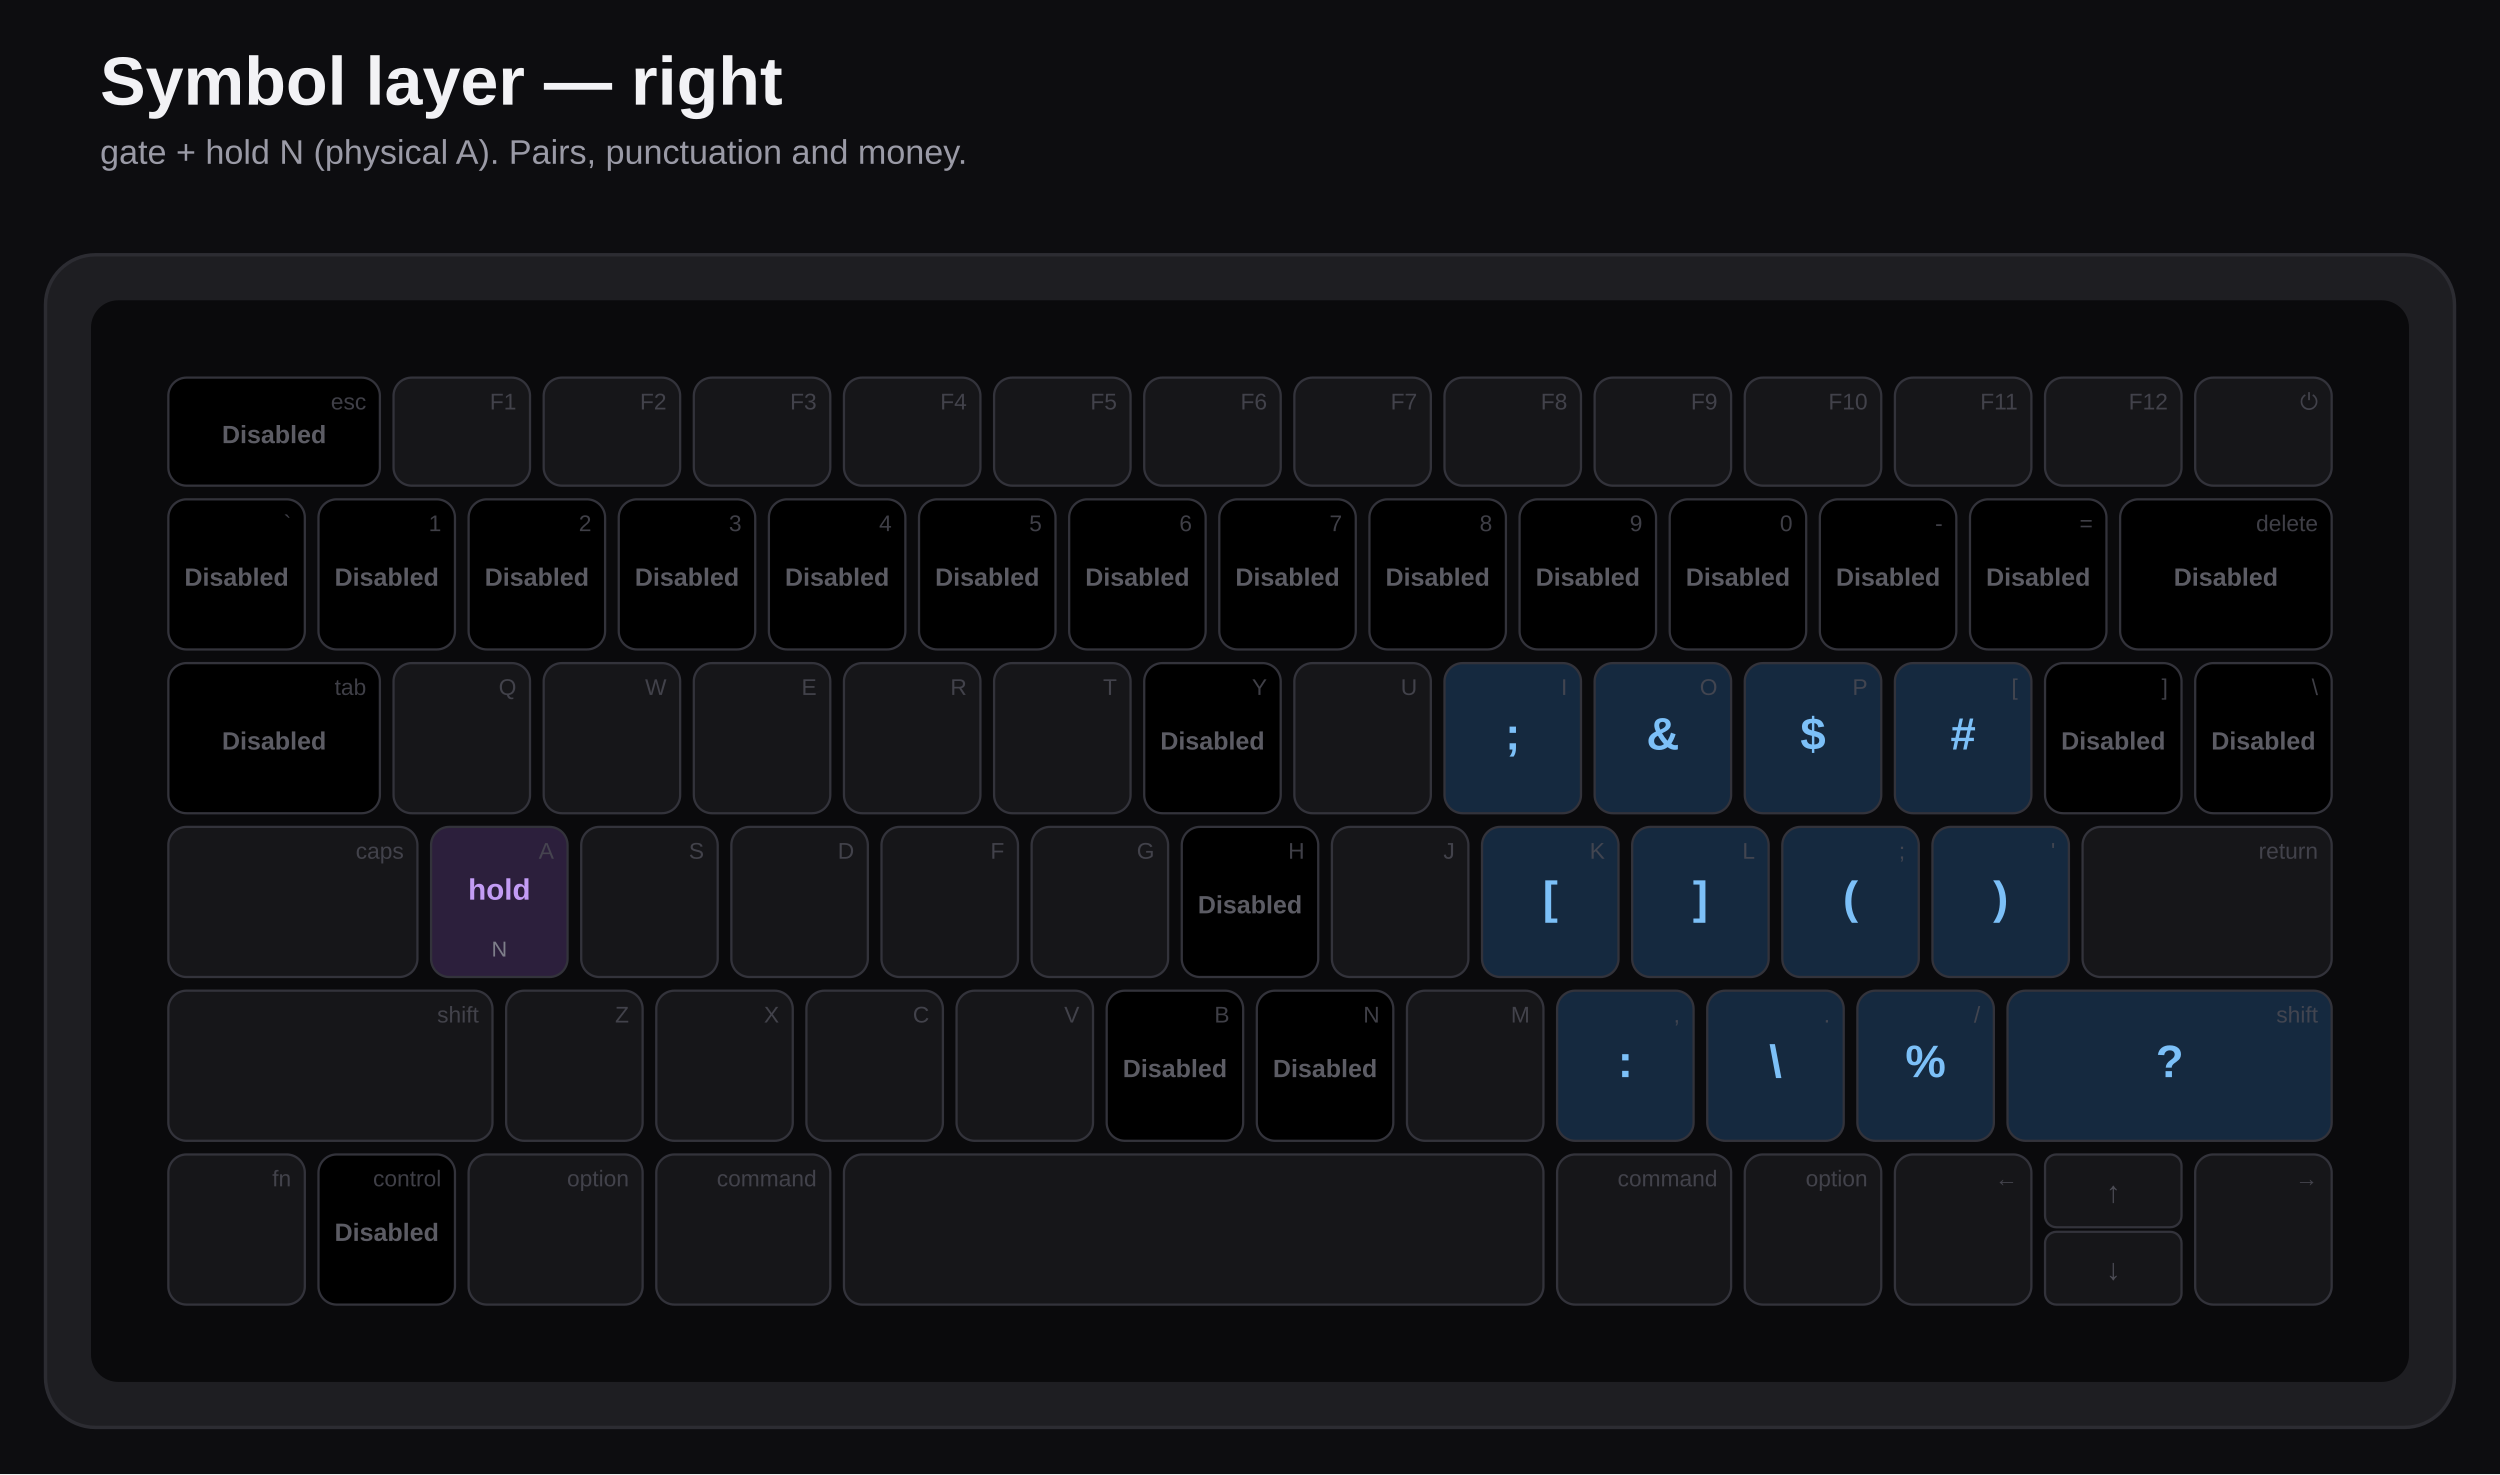
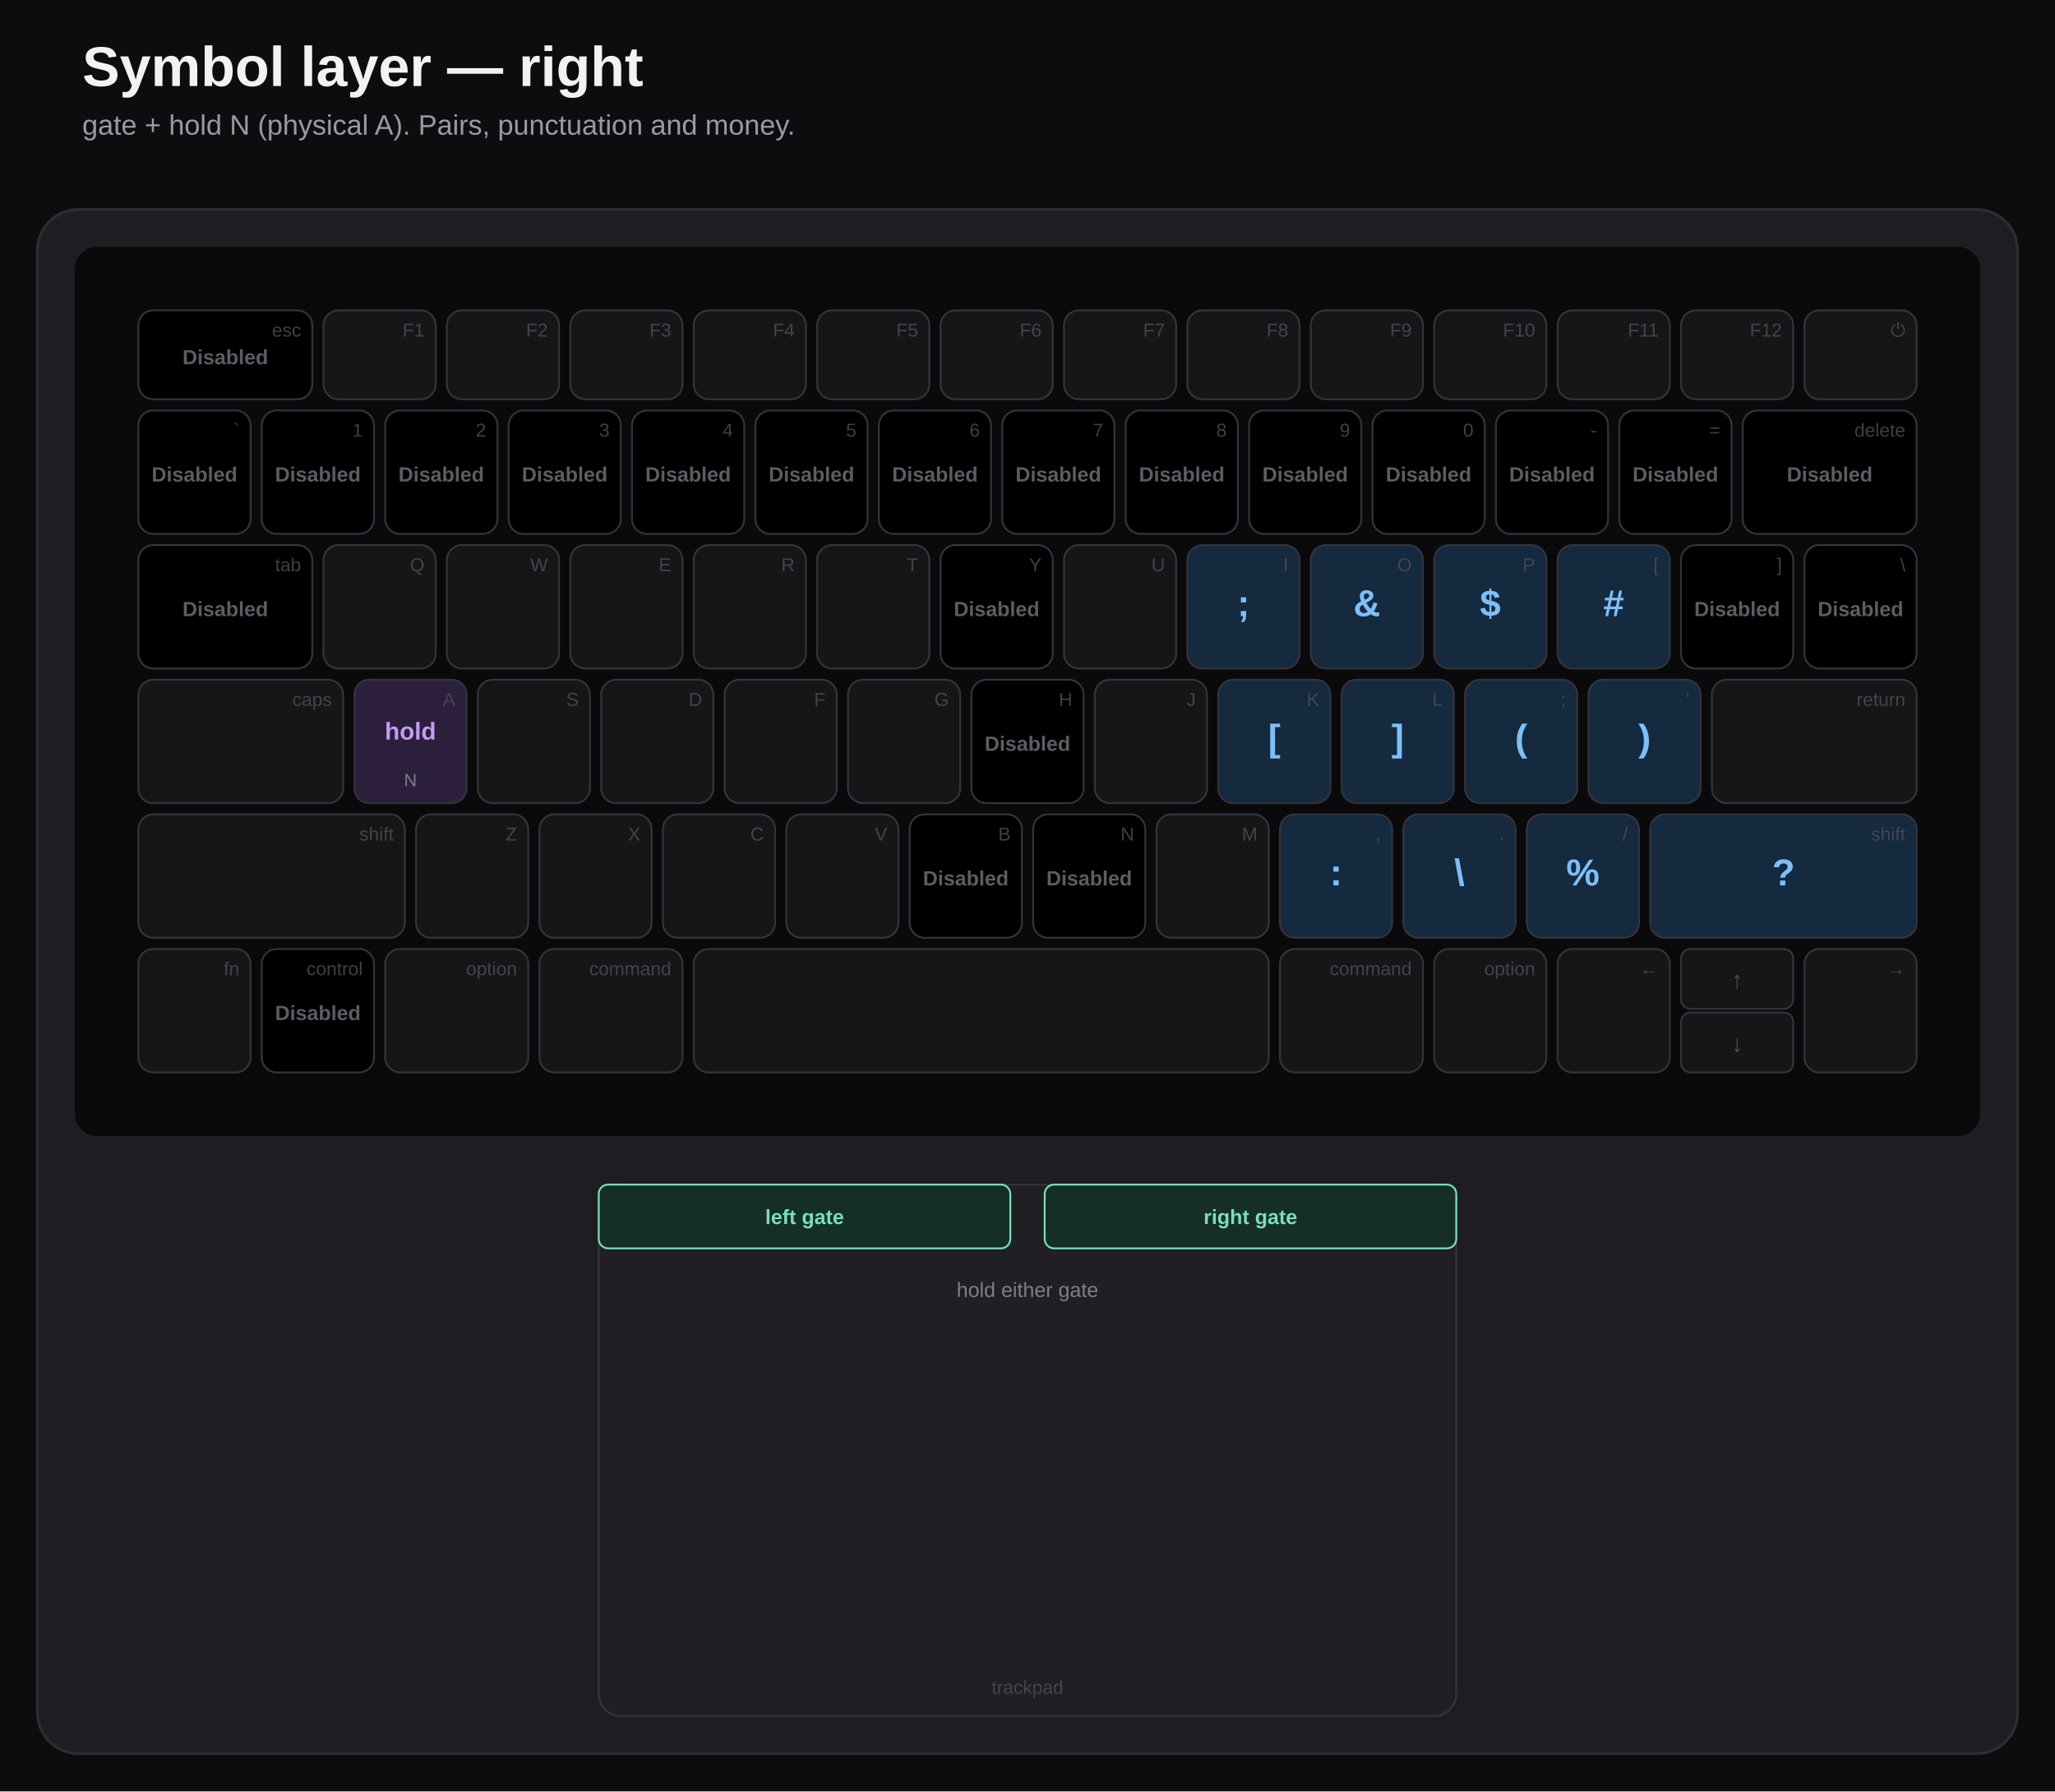
- <svg xmlns="http://www.w3.org/2000/svg" width="1099" height="648" viewBox="0 0 1099 648" role="img" aria-label="Symbol layer — right layer of the splitmac">
-   <rect width="1099" height="648" fill="#0d0d10" />
+ <svg xmlns="http://www.w3.org/2000/svg" width="1099" height="958" viewBox="0 0 1099 958" role="img" aria-label="Symbol layer — right layer of the splitmac">
+   <rect width="1099" height="958" fill="#0d0d10" />
  <text x="44.0" y="46.0" fill="#f2f2f5" font-size="30" font-weight="700" text-anchor="start" opacity="1.0" font-family="-apple-system, BlinkMacSystemFont, 'SF Pro Text', 'Helvetica Neue', Arial, sans-serif">Symbol layer — right</text>
  <text x="44.0" y="72.0" fill="#9a9aa6" font-size="15" font-weight="400" text-anchor="start" opacity="1.0" font-family="-apple-system, BlinkMacSystemFont, 'SF Pro Text', 'Helvetica Neue', Arial, sans-serif">gate + hold N (physical A). Pairs, punctuation and money.</text>
-   <rect x="20.0" y="112.0" width="1059.0" height="515.5" rx="22" fill="#1e1e22" stroke="#2c2c32" stroke-width="1.5" />
+   <rect x="20.0" y="112.0" width="1059.0" height="825.8" rx="22" fill="#1e1e22" stroke="#2c2c32" stroke-width="1.5" />
  <rect x="40.0" y="132.0" width="1019.0" height="475.5" rx="12" fill="#0a0a0c" />
+   <rect x="320.2" y="633.5" width="458.6" height="284.3" rx="12" fill="#1f1f24" stroke="#33333b" stroke-width="1" />
+   <rect x="320.2" y="633.5" width="220.1" height="34.1" rx="5" fill="#152e26" stroke="#79dfbc" stroke-width="1" />
+   <text x="430.3" y="654.6" fill="#79dfbc" font-size="11" font-weight="600" text-anchor="middle" opacity="1.0" font-family="-apple-system, BlinkMacSystemFont, 'SF Pro Text', 'Helvetica Neue', Arial, sans-serif">left gate</text>
+   <rect x="558.7" y="633.5" width="220.1" height="34.1" rx="5" fill="#152e26" stroke="#79dfbc" stroke-width="1" />
+   <text x="668.7" y="654.6" fill="#79dfbc" font-size="11" font-weight="600" text-anchor="middle" opacity="1.0" font-family="-apple-system, BlinkMacSystemFont, 'SF Pro Text', 'Helvetica Neue', Arial, sans-serif">right gate</text>
+   <text x="549.5" y="693.6" fill="#7e7e8a" font-size="11" font-weight="500" text-anchor="middle" opacity="1.0" font-family="-apple-system, BlinkMacSystemFont, 'SF Pro Text', 'Helvetica Neue', Arial, sans-serif">hold either gate</text>
+   <text x="549.5" y="905.8" fill="#4a4a53" font-size="10" font-weight="500" text-anchor="middle" opacity="0.85" font-family="-apple-system, BlinkMacSystemFont, 'SF Pro Text', 'Helvetica Neue', Arial, sans-serif">trackpad</text>
  <rect x="74.0" y="166.0" width="93.0" height="47.5" rx="8" fill="#000000" stroke="#33333b" stroke-width="1" />
  <text x="161.0" y="180.0" fill="#4a4a53" font-size="10" font-weight="500" text-anchor="end" opacity="0.85" font-family="-apple-system, BlinkMacSystemFont, 'SF Pro Text', 'Helvetica Neue', Arial, sans-serif">esc</text>
  <text x="120.5" y="194.8" fill="#5c5c64" font-size="11" font-weight="600" text-anchor="middle" opacity="1.0" font-family="-apple-system, BlinkMacSystemFont, 'SF Pro Text', 'Helvetica Neue', Arial, sans-serif">Disabled</text>
  <rect x="173.0" y="166.0" width="60.0" height="47.5" rx="8" fill="#161619" stroke="#33333b" stroke-width="1" />
  <text x="227.0" y="180.0" fill="#4a4a53" font-size="10" font-weight="500" text-anchor="end" opacity="0.85" font-family="-apple-system, BlinkMacSystemFont, 'SF Pro Text', 'Helvetica Neue', Arial, sans-serif">F1</text>
  <rect x="239.0" y="166.0" width="60.0" height="47.5" rx="8" fill="#161619" stroke="#33333b" stroke-width="1" />
  <text x="293.0" y="180.0" fill="#4a4a53" font-size="10" font-weight="500" text-anchor="end" opacity="0.85" font-family="-apple-system, BlinkMacSystemFont, 'SF Pro Text', 'Helvetica Neue', Arial, sans-serif">F2</text>
  <rect x="305.0" y="166.0" width="60.0" height="47.5" rx="8" fill="#161619" stroke="#33333b" stroke-width="1" />
  <text x="359.0" y="180.0" fill="#4a4a53" font-size="10" font-weight="500" text-anchor="end" opacity="0.85" font-family="-apple-system, BlinkMacSystemFont, 'SF Pro Text', 'Helvetica Neue', Arial, sans-serif">F3</text>
  <rect x="371.0" y="166.0" width="60.0" height="47.5" rx="8" fill="#161619" stroke="#33333b" stroke-width="1" />
  <text x="425.0" y="180.0" fill="#4a4a53" font-size="10" font-weight="500" text-anchor="end" opacity="0.85" font-family="-apple-system, BlinkMacSystemFont, 'SF Pro Text', 'Helvetica Neue', Arial, sans-serif">F4</text>
  <rect x="437.0" y="166.0" width="60.0" height="47.5" rx="8" fill="#161619" stroke="#33333b" stroke-width="1" />
  <text x="491.0" y="180.0" fill="#4a4a53" font-size="10" font-weight="500" text-anchor="end" opacity="0.85" font-family="-apple-system, BlinkMacSystemFont, 'SF Pro Text', 'Helvetica Neue', Arial, sans-serif">F5</text>
  <rect x="503.0" y="166.0" width="60.0" height="47.5" rx="8" fill="#161619" stroke="#33333b" stroke-width="1" />
  <text x="557.0" y="180.0" fill="#4a4a53" font-size="10" font-weight="500" text-anchor="end" opacity="0.85" font-family="-apple-system, BlinkMacSystemFont, 'SF Pro Text', 'Helvetica Neue', Arial, sans-serif">F6</text>
  <rect x="569.0" y="166.0" width="60.0" height="47.5" rx="8" fill="#161619" stroke="#33333b" stroke-width="1" />
  <text x="623.0" y="180.0" fill="#4a4a53" font-size="10" font-weight="500" text-anchor="end" opacity="0.85" font-family="-apple-system, BlinkMacSystemFont, 'SF Pro Text', 'Helvetica Neue', Arial, sans-serif">F7</text>
  <rect x="635.0" y="166.0" width="60.0" height="47.5" rx="8" fill="#161619" stroke="#33333b" stroke-width="1" />
  <text x="689.0" y="180.0" fill="#4a4a53" font-size="10" font-weight="500" text-anchor="end" opacity="0.85" font-family="-apple-system, BlinkMacSystemFont, 'SF Pro Text', 'Helvetica Neue', Arial, sans-serif">F8</text>
  <rect x="701.0" y="166.0" width="60.0" height="47.5" rx="8" fill="#161619" stroke="#33333b" stroke-width="1" />
  <text x="755.0" y="180.0" fill="#4a4a53" font-size="10" font-weight="500" text-anchor="end" opacity="0.85" font-family="-apple-system, BlinkMacSystemFont, 'SF Pro Text', 'Helvetica Neue', Arial, sans-serif">F9</text>
  <rect x="767.0" y="166.0" width="60.0" height="47.5" rx="8" fill="#161619" stroke="#33333b" stroke-width="1" />
  <text x="821.0" y="180.0" fill="#4a4a53" font-size="10" font-weight="500" text-anchor="end" opacity="0.85" font-family="-apple-system, BlinkMacSystemFont, 'SF Pro Text', 'Helvetica Neue', Arial, sans-serif">F10</text>
  <rect x="833.0" y="166.0" width="60.0" height="47.5" rx="8" fill="#161619" stroke="#33333b" stroke-width="1" />
  <text x="887.0" y="180.0" fill="#4a4a53" font-size="10" font-weight="500" text-anchor="end" opacity="0.85" font-family="-apple-system, BlinkMacSystemFont, 'SF Pro Text', 'Helvetica Neue', Arial, sans-serif">F11</text>
  <rect x="899.0" y="166.0" width="60.0" height="47.5" rx="8" fill="#161619" stroke="#33333b" stroke-width="1" />
  <text x="953.0" y="180.0" fill="#4a4a53" font-size="10" font-weight="500" text-anchor="end" opacity="0.85" font-family="-apple-system, BlinkMacSystemFont, 'SF Pro Text', 'Helvetica Neue', Arial, sans-serif">F12</text>
  <rect x="965.0" y="166.0" width="60.0" height="47.5" rx="8" fill="#161619" stroke="#33333b" stroke-width="1" />
  <text x="1019.0" y="180.0" fill="#4a4a53" font-size="10" font-weight="500" text-anchor="end" opacity="0.85" font-family="-apple-system, BlinkMacSystemFont, 'SF Pro Text', 'Helvetica Neue', Arial, sans-serif">⏻</text>
  <rect x="74.0" y="219.5" width="60.0" height="66.0" rx="8" fill="#000000" stroke="#33333b" stroke-width="1" />
  <text x="128.0" y="233.5" fill="#4a4a53" font-size="10" font-weight="500" text-anchor="end" opacity="0.85" font-family="-apple-system, BlinkMacSystemFont, 'SF Pro Text', 'Helvetica Neue', Arial, sans-serif">`</text>
  <text x="104.0" y="257.5" fill="#5c5c64" font-size="11" font-weight="600" text-anchor="middle" opacity="1.0" font-family="-apple-system, BlinkMacSystemFont, 'SF Pro Text', 'Helvetica Neue', Arial, sans-serif">Disabled</text>
  <rect x="140.0" y="219.5" width="60.0" height="66.0" rx="8" fill="#000000" stroke="#33333b" stroke-width="1" />
  <text x="194.0" y="233.5" fill="#4a4a53" font-size="10" font-weight="500" text-anchor="end" opacity="0.85" font-family="-apple-system, BlinkMacSystemFont, 'SF Pro Text', 'Helvetica Neue', Arial, sans-serif">1</text>
  <text x="170.0" y="257.5" fill="#5c5c64" font-size="11" font-weight="600" text-anchor="middle" opacity="1.0" font-family="-apple-system, BlinkMacSystemFont, 'SF Pro Text', 'Helvetica Neue', Arial, sans-serif">Disabled</text>
  <rect x="206.0" y="219.5" width="60.0" height="66.0" rx="8" fill="#000000" stroke="#33333b" stroke-width="1" />
  <text x="260.0" y="233.5" fill="#4a4a53" font-size="10" font-weight="500" text-anchor="end" opacity="0.85" font-family="-apple-system, BlinkMacSystemFont, 'SF Pro Text', 'Helvetica Neue', Arial, sans-serif">2</text>
  <text x="236.0" y="257.5" fill="#5c5c64" font-size="11" font-weight="600" text-anchor="middle" opacity="1.0" font-family="-apple-system, BlinkMacSystemFont, 'SF Pro Text', 'Helvetica Neue', Arial, sans-serif">Disabled</text>
  <rect x="272.0" y="219.5" width="60.0" height="66.0" rx="8" fill="#000000" stroke="#33333b" stroke-width="1" />
  <text x="326.0" y="233.5" fill="#4a4a53" font-size="10" font-weight="500" text-anchor="end" opacity="0.85" font-family="-apple-system, BlinkMacSystemFont, 'SF Pro Text', 'Helvetica Neue', Arial, sans-serif">3</text>
  <text x="302.0" y="257.5" fill="#5c5c64" font-size="11" font-weight="600" text-anchor="middle" opacity="1.0" font-family="-apple-system, BlinkMacSystemFont, 'SF Pro Text', 'Helvetica Neue', Arial, sans-serif">Disabled</text>
  <rect x="338.0" y="219.5" width="60.0" height="66.0" rx="8" fill="#000000" stroke="#33333b" stroke-width="1" />
  <text x="392.0" y="233.5" fill="#4a4a53" font-size="10" font-weight="500" text-anchor="end" opacity="0.85" font-family="-apple-system, BlinkMacSystemFont, 'SF Pro Text', 'Helvetica Neue', Arial, sans-serif">4</text>
  <text x="368.0" y="257.5" fill="#5c5c64" font-size="11" font-weight="600" text-anchor="middle" opacity="1.0" font-family="-apple-system, BlinkMacSystemFont, 'SF Pro Text', 'Helvetica Neue', Arial, sans-serif">Disabled</text>
  <rect x="404.0" y="219.5" width="60.0" height="66.0" rx="8" fill="#000000" stroke="#33333b" stroke-width="1" />
  <text x="458.0" y="233.5" fill="#4a4a53" font-size="10" font-weight="500" text-anchor="end" opacity="0.85" font-family="-apple-system, BlinkMacSystemFont, 'SF Pro Text', 'Helvetica Neue', Arial, sans-serif">5</text>
  <text x="434.0" y="257.5" fill="#5c5c64" font-size="11" font-weight="600" text-anchor="middle" opacity="1.0" font-family="-apple-system, BlinkMacSystemFont, 'SF Pro Text', 'Helvetica Neue', Arial, sans-serif">Disabled</text>
  <rect x="470.0" y="219.5" width="60.0" height="66.0" rx="8" fill="#000000" stroke="#33333b" stroke-width="1" />
  <text x="524.0" y="233.5" fill="#4a4a53" font-size="10" font-weight="500" text-anchor="end" opacity="0.85" font-family="-apple-system, BlinkMacSystemFont, 'SF Pro Text', 'Helvetica Neue', Arial, sans-serif">6</text>
  <text x="500.0" y="257.5" fill="#5c5c64" font-size="11" font-weight="600" text-anchor="middle" opacity="1.0" font-family="-apple-system, BlinkMacSystemFont, 'SF Pro Text', 'Helvetica Neue', Arial, sans-serif">Disabled</text>
  <rect x="536.0" y="219.5" width="60.0" height="66.0" rx="8" fill="#000000" stroke="#33333b" stroke-width="1" />
  <text x="590.0" y="233.5" fill="#4a4a53" font-size="10" font-weight="500" text-anchor="end" opacity="0.85" font-family="-apple-system, BlinkMacSystemFont, 'SF Pro Text', 'Helvetica Neue', Arial, sans-serif">7</text>
  <text x="566.0" y="257.5" fill="#5c5c64" font-size="11" font-weight="600" text-anchor="middle" opacity="1.0" font-family="-apple-system, BlinkMacSystemFont, 'SF Pro Text', 'Helvetica Neue', Arial, sans-serif">Disabled</text>
  <rect x="602.0" y="219.5" width="60.0" height="66.0" rx="8" fill="#000000" stroke="#33333b" stroke-width="1" />
  <text x="656.0" y="233.5" fill="#4a4a53" font-size="10" font-weight="500" text-anchor="end" opacity="0.85" font-family="-apple-system, BlinkMacSystemFont, 'SF Pro Text', 'Helvetica Neue', Arial, sans-serif">8</text>
  <text x="632.0" y="257.5" fill="#5c5c64" font-size="11" font-weight="600" text-anchor="middle" opacity="1.0" font-family="-apple-system, BlinkMacSystemFont, 'SF Pro Text', 'Helvetica Neue', Arial, sans-serif">Disabled</text>
  <rect x="668.0" y="219.5" width="60.0" height="66.0" rx="8" fill="#000000" stroke="#33333b" stroke-width="1" />
  <text x="722.0" y="233.5" fill="#4a4a53" font-size="10" font-weight="500" text-anchor="end" opacity="0.85" font-family="-apple-system, BlinkMacSystemFont, 'SF Pro Text', 'Helvetica Neue', Arial, sans-serif">9</text>
  <text x="698.0" y="257.5" fill="#5c5c64" font-size="11" font-weight="600" text-anchor="middle" opacity="1.0" font-family="-apple-system, BlinkMacSystemFont, 'SF Pro Text', 'Helvetica Neue', Arial, sans-serif">Disabled</text>
  <rect x="734.0" y="219.5" width="60.0" height="66.0" rx="8" fill="#000000" stroke="#33333b" stroke-width="1" />
  <text x="788.0" y="233.5" fill="#4a4a53" font-size="10" font-weight="500" text-anchor="end" opacity="0.85" font-family="-apple-system, BlinkMacSystemFont, 'SF Pro Text', 'Helvetica Neue', Arial, sans-serif">0</text>
  <text x="764.0" y="257.5" fill="#5c5c64" font-size="11" font-weight="600" text-anchor="middle" opacity="1.0" font-family="-apple-system, BlinkMacSystemFont, 'SF Pro Text', 'Helvetica Neue', Arial, sans-serif">Disabled</text>
  <rect x="800.0" y="219.5" width="60.0" height="66.0" rx="8" fill="#000000" stroke="#33333b" stroke-width="1" />
  <text x="854.0" y="233.5" fill="#4a4a53" font-size="10" font-weight="500" text-anchor="end" opacity="0.85" font-family="-apple-system, BlinkMacSystemFont, 'SF Pro Text', 'Helvetica Neue', Arial, sans-serif">-</text>
  <text x="830.0" y="257.5" fill="#5c5c64" font-size="11" font-weight="600" text-anchor="middle" opacity="1.0" font-family="-apple-system, BlinkMacSystemFont, 'SF Pro Text', 'Helvetica Neue', Arial, sans-serif">Disabled</text>
  <rect x="866.0" y="219.5" width="60.0" height="66.0" rx="8" fill="#000000" stroke="#33333b" stroke-width="1" />
  <text x="920.0" y="233.5" fill="#4a4a53" font-size="10" font-weight="500" text-anchor="end" opacity="0.85" font-family="-apple-system, BlinkMacSystemFont, 'SF Pro Text', 'Helvetica Neue', Arial, sans-serif">=</text>
  <text x="896.0" y="257.5" fill="#5c5c64" font-size="11" font-weight="600" text-anchor="middle" opacity="1.0" font-family="-apple-system, BlinkMacSystemFont, 'SF Pro Text', 'Helvetica Neue', Arial, sans-serif">Disabled</text>
  <rect x="932.0" y="219.5" width="93.0" height="66.0" rx="8" fill="#000000" stroke="#33333b" stroke-width="1" />
  <text x="1019.0" y="233.5" fill="#4a4a53" font-size="10" font-weight="500" text-anchor="end" opacity="0.85" font-family="-apple-system, BlinkMacSystemFont, 'SF Pro Text', 'Helvetica Neue', Arial, sans-serif">delete</text>
  <text x="978.5" y="257.5" fill="#5c5c64" font-size="11" font-weight="600" text-anchor="middle" opacity="1.0" font-family="-apple-system, BlinkMacSystemFont, 'SF Pro Text', 'Helvetica Neue', Arial, sans-serif">Disabled</text>
  <rect x="74.0" y="291.5" width="93.0" height="66.0" rx="8" fill="#000000" stroke="#33333b" stroke-width="1" />
  <text x="161.0" y="305.5" fill="#4a4a53" font-size="10" font-weight="500" text-anchor="end" opacity="0.85" font-family="-apple-system, BlinkMacSystemFont, 'SF Pro Text', 'Helvetica Neue', Arial, sans-serif">tab</text>
  <text x="120.5" y="329.5" fill="#5c5c64" font-size="11" font-weight="600" text-anchor="middle" opacity="1.0" font-family="-apple-system, BlinkMacSystemFont, 'SF Pro Text', 'Helvetica Neue', Arial, sans-serif">Disabled</text>
  <rect x="173.0" y="291.5" width="60.0" height="66.0" rx="8" fill="#161619" stroke="#33333b" stroke-width="1" />
  <text x="227.0" y="305.5" fill="#4a4a53" font-size="10" font-weight="500" text-anchor="end" opacity="0.85" font-family="-apple-system, BlinkMacSystemFont, 'SF Pro Text', 'Helvetica Neue', Arial, sans-serif">Q</text>
  <rect x="239.0" y="291.5" width="60.0" height="66.0" rx="8" fill="#161619" stroke="#33333b" stroke-width="1" />
  <text x="293.0" y="305.5" fill="#4a4a53" font-size="10" font-weight="500" text-anchor="end" opacity="0.85" font-family="-apple-system, BlinkMacSystemFont, 'SF Pro Text', 'Helvetica Neue', Arial, sans-serif">W</text>
  <rect x="305.0" y="291.5" width="60.0" height="66.0" rx="8" fill="#161619" stroke="#33333b" stroke-width="1" />
  <text x="359.0" y="305.5" fill="#4a4a53" font-size="10" font-weight="500" text-anchor="end" opacity="0.85" font-family="-apple-system, BlinkMacSystemFont, 'SF Pro Text', 'Helvetica Neue', Arial, sans-serif">E</text>
  <rect x="371.0" y="291.5" width="60.0" height="66.0" rx="8" fill="#161619" stroke="#33333b" stroke-width="1" />
  <text x="425.0" y="305.5" fill="#4a4a53" font-size="10" font-weight="500" text-anchor="end" opacity="0.85" font-family="-apple-system, BlinkMacSystemFont, 'SF Pro Text', 'Helvetica Neue', Arial, sans-serif">R</text>
  <rect x="437.0" y="291.5" width="60.0" height="66.0" rx="8" fill="#161619" stroke="#33333b" stroke-width="1" />
  <text x="491.0" y="305.5" fill="#4a4a53" font-size="10" font-weight="500" text-anchor="end" opacity="0.85" font-family="-apple-system, BlinkMacSystemFont, 'SF Pro Text', 'Helvetica Neue', Arial, sans-serif">T</text>
  <rect x="503.0" y="291.5" width="60.0" height="66.0" rx="8" fill="#000000" stroke="#33333b" stroke-width="1" />
  <text x="557.0" y="305.5" fill="#4a4a53" font-size="10" font-weight="500" text-anchor="end" opacity="0.85" font-family="-apple-system, BlinkMacSystemFont, 'SF Pro Text', 'Helvetica Neue', Arial, sans-serif">Y</text>
  <text x="533.0" y="329.5" fill="#5c5c64" font-size="11" font-weight="600" text-anchor="middle" opacity="1.0" font-family="-apple-system, BlinkMacSystemFont, 'SF Pro Text', 'Helvetica Neue', Arial, sans-serif">Disabled</text>
  <rect x="569.0" y="291.5" width="60.0" height="66.0" rx="8" fill="#161619" stroke="#33333b" stroke-width="1" />
  <text x="623.0" y="305.5" fill="#4a4a53" font-size="10" font-weight="500" text-anchor="end" opacity="0.85" font-family="-apple-system, BlinkMacSystemFont, 'SF Pro Text', 'Helvetica Neue', Arial, sans-serif">U</text>
  <rect x="635.0" y="291.5" width="60.0" height="66.0" rx="8" fill="#15293f" stroke="#33333b" stroke-width="1" />
  <text x="689.0" y="305.5" fill="#4a4a53" font-size="10" font-weight="500" text-anchor="end" opacity="0.85" font-family="-apple-system, BlinkMacSystemFont, 'SF Pro Text', 'Helvetica Neue', Arial, sans-serif">I</text>
  <text x="665.0" y="329.5" fill="#7cc0f8" font-size="20" font-weight="700" text-anchor="middle" opacity="1.0" font-family="-apple-system, BlinkMacSystemFont, 'SF Pro Text', 'Helvetica Neue', Arial, sans-serif">;</text>
  <rect x="701.0" y="291.5" width="60.0" height="66.0" rx="8" fill="#15293f" stroke="#33333b" stroke-width="1" />
  <text x="755.0" y="305.5" fill="#4a4a53" font-size="10" font-weight="500" text-anchor="end" opacity="0.85" font-family="-apple-system, BlinkMacSystemFont, 'SF Pro Text', 'Helvetica Neue', Arial, sans-serif">O</text>
  <text x="731.0" y="329.5" fill="#7cc0f8" font-size="20" font-weight="700" text-anchor="middle" opacity="1.0" font-family="-apple-system, BlinkMacSystemFont, 'SF Pro Text', 'Helvetica Neue', Arial, sans-serif">&amp;</text>
  <rect x="767.0" y="291.5" width="60.0" height="66.0" rx="8" fill="#15293f" stroke="#33333b" stroke-width="1" />
  <text x="821.0" y="305.5" fill="#4a4a53" font-size="10" font-weight="500" text-anchor="end" opacity="0.85" font-family="-apple-system, BlinkMacSystemFont, 'SF Pro Text', 'Helvetica Neue', Arial, sans-serif">P</text>
  <text x="797.0" y="329.5" fill="#7cc0f8" font-size="20" font-weight="700" text-anchor="middle" opacity="1.0" font-family="-apple-system, BlinkMacSystemFont, 'SF Pro Text', 'Helvetica Neue', Arial, sans-serif">$</text>
  <rect x="833.0" y="291.5" width="60.0" height="66.0" rx="8" fill="#15293f" stroke="#33333b" stroke-width="1" />
  <text x="887.0" y="305.5" fill="#4a4a53" font-size="10" font-weight="500" text-anchor="end" opacity="0.85" font-family="-apple-system, BlinkMacSystemFont, 'SF Pro Text', 'Helvetica Neue', Arial, sans-serif">[</text>
  <text x="863.0" y="329.5" fill="#7cc0f8" font-size="20" font-weight="700" text-anchor="middle" opacity="1.0" font-family="-apple-system, BlinkMacSystemFont, 'SF Pro Text', 'Helvetica Neue', Arial, sans-serif">#</text>
  <rect x="899.0" y="291.5" width="60.0" height="66.0" rx="8" fill="#000000" stroke="#33333b" stroke-width="1" />
  <text x="953.0" y="305.5" fill="#4a4a53" font-size="10" font-weight="500" text-anchor="end" opacity="0.85" font-family="-apple-system, BlinkMacSystemFont, 'SF Pro Text', 'Helvetica Neue', Arial, sans-serif">]</text>
  <text x="929.0" y="329.5" fill="#5c5c64" font-size="11" font-weight="600" text-anchor="middle" opacity="1.0" font-family="-apple-system, BlinkMacSystemFont, 'SF Pro Text', 'Helvetica Neue', Arial, sans-serif">Disabled</text>
  <rect x="965.0" y="291.5" width="60.0" height="66.0" rx="8" fill="#000000" stroke="#33333b" stroke-width="1" />
  <text x="1019.0" y="305.5" fill="#4a4a53" font-size="10" font-weight="500" text-anchor="end" opacity="0.85" font-family="-apple-system, BlinkMacSystemFont, 'SF Pro Text', 'Helvetica Neue', Arial, sans-serif">\</text>
  <text x="995.0" y="329.5" fill="#5c5c64" font-size="11" font-weight="600" text-anchor="middle" opacity="1.0" font-family="-apple-system, BlinkMacSystemFont, 'SF Pro Text', 'Helvetica Neue', Arial, sans-serif">Disabled</text>
  <rect x="74.0" y="363.5" width="109.5" height="66.0" rx="8" fill="#161619" stroke="#33333b" stroke-width="1" />
  <text x="177.5" y="377.5" fill="#4a4a53" font-size="10" font-weight="500" text-anchor="end" opacity="0.85" font-family="-apple-system, BlinkMacSystemFont, 'SF Pro Text', 'Helvetica Neue', Arial, sans-serif">caps</text>
  <rect x="189.5" y="363.5" width="60.0" height="66.0" rx="8" fill="#2c1f3c" stroke="#33333b" stroke-width="1" />
  <text x="243.5" y="377.5" fill="#4a4a53" font-size="10" font-weight="500" text-anchor="end" opacity="0.85" font-family="-apple-system, BlinkMacSystemFont, 'SF Pro Text', 'Helvetica Neue', Arial, sans-serif">A</text>
  <text x="219.5" y="395.5" fill="#c39cf5" font-size="13" font-weight="600" text-anchor="middle" opacity="1.0" font-family="-apple-system, BlinkMacSystemFont, 'SF Pro Text', 'Helvetica Neue', Arial, sans-serif">hold</text>
  <text x="219.5" y="420.5" fill="#7e7e8a" font-size="9.5" font-weight="500" text-anchor="middle" opacity="1.0" font-family="-apple-system, BlinkMacSystemFont, 'SF Pro Text', 'Helvetica Neue', Arial, sans-serif">N</text>
  <rect x="255.5" y="363.5" width="60.0" height="66.0" rx="8" fill="#161619" stroke="#33333b" stroke-width="1" />
  <text x="309.5" y="377.5" fill="#4a4a53" font-size="10" font-weight="500" text-anchor="end" opacity="0.85" font-family="-apple-system, BlinkMacSystemFont, 'SF Pro Text', 'Helvetica Neue', Arial, sans-serif">S</text>
  <rect x="321.5" y="363.5" width="60.0" height="66.0" rx="8" fill="#161619" stroke="#33333b" stroke-width="1" />
  <text x="375.5" y="377.5" fill="#4a4a53" font-size="10" font-weight="500" text-anchor="end" opacity="0.85" font-family="-apple-system, BlinkMacSystemFont, 'SF Pro Text', 'Helvetica Neue', Arial, sans-serif">D</text>
  <rect x="387.5" y="363.5" width="60.0" height="66.0" rx="8" fill="#161619" stroke="#33333b" stroke-width="1" />
  <text x="441.5" y="377.5" fill="#4a4a53" font-size="10" font-weight="500" text-anchor="end" opacity="0.85" font-family="-apple-system, BlinkMacSystemFont, 'SF Pro Text', 'Helvetica Neue', Arial, sans-serif">F</text>
  <rect x="453.5" y="363.5" width="60.0" height="66.0" rx="8" fill="#161619" stroke="#33333b" stroke-width="1" />
  <text x="507.5" y="377.5" fill="#4a4a53" font-size="10" font-weight="500" text-anchor="end" opacity="0.85" font-family="-apple-system, BlinkMacSystemFont, 'SF Pro Text', 'Helvetica Neue', Arial, sans-serif">G</text>
  <rect x="519.5" y="363.5" width="60.0" height="66.0" rx="8" fill="#000000" stroke="#33333b" stroke-width="1" />
  <text x="573.5" y="377.5" fill="#4a4a53" font-size="10" font-weight="500" text-anchor="end" opacity="0.85" font-family="-apple-system, BlinkMacSystemFont, 'SF Pro Text', 'Helvetica Neue', Arial, sans-serif">H</text>
  <text x="549.5" y="401.5" fill="#5c5c64" font-size="11" font-weight="600" text-anchor="middle" opacity="1.0" font-family="-apple-system, BlinkMacSystemFont, 'SF Pro Text', 'Helvetica Neue', Arial, sans-serif">Disabled</text>
  <rect x="585.5" y="363.5" width="60.0" height="66.0" rx="8" fill="#161619" stroke="#33333b" stroke-width="1" />
  <text x="639.5" y="377.5" fill="#4a4a53" font-size="10" font-weight="500" text-anchor="end" opacity="0.85" font-family="-apple-system, BlinkMacSystemFont, 'SF Pro Text', 'Helvetica Neue', Arial, sans-serif">J</text>
  <rect x="651.5" y="363.5" width="60.0" height="66.0" rx="8" fill="#15293f" stroke="#33333b" stroke-width="1" />
  <text x="705.5" y="377.5" fill="#4a4a53" font-size="10" font-weight="500" text-anchor="end" opacity="0.85" font-family="-apple-system, BlinkMacSystemFont, 'SF Pro Text', 'Helvetica Neue', Arial, sans-serif">K</text>
  <text x="681.5" y="401.5" fill="#7cc0f8" font-size="20" font-weight="700" text-anchor="middle" opacity="1.0" font-family="-apple-system, BlinkMacSystemFont, 'SF Pro Text', 'Helvetica Neue', Arial, sans-serif">[</text>
  <rect x="717.5" y="363.5" width="60.0" height="66.0" rx="8" fill="#15293f" stroke="#33333b" stroke-width="1" />
  <text x="771.5" y="377.5" fill="#4a4a53" font-size="10" font-weight="500" text-anchor="end" opacity="0.85" font-family="-apple-system, BlinkMacSystemFont, 'SF Pro Text', 'Helvetica Neue', Arial, sans-serif">L</text>
  <text x="747.5" y="401.5" fill="#7cc0f8" font-size="20" font-weight="700" text-anchor="middle" opacity="1.0" font-family="-apple-system, BlinkMacSystemFont, 'SF Pro Text', 'Helvetica Neue', Arial, sans-serif">]</text>
  <rect x="783.5" y="363.5" width="60.0" height="66.0" rx="8" fill="#15293f" stroke="#33333b" stroke-width="1" />
  <text x="837.5" y="377.5" fill="#4a4a53" font-size="10" font-weight="500" text-anchor="end" opacity="0.85" font-family="-apple-system, BlinkMacSystemFont, 'SF Pro Text', 'Helvetica Neue', Arial, sans-serif">;</text>
  <text x="813.5" y="401.5" fill="#7cc0f8" font-size="20" font-weight="700" text-anchor="middle" opacity="1.0" font-family="-apple-system, BlinkMacSystemFont, 'SF Pro Text', 'Helvetica Neue', Arial, sans-serif">(</text>
  <rect x="849.5" y="363.5" width="60.0" height="66.0" rx="8" fill="#15293f" stroke="#33333b" stroke-width="1" />
  <text x="903.5" y="377.5" fill="#4a4a53" font-size="10" font-weight="500" text-anchor="end" opacity="0.85" font-family="-apple-system, BlinkMacSystemFont, 'SF Pro Text', 'Helvetica Neue', Arial, sans-serif">'</text>
  <text x="879.5" y="401.5" fill="#7cc0f8" font-size="20" font-weight="700" text-anchor="middle" opacity="1.0" font-family="-apple-system, BlinkMacSystemFont, 'SF Pro Text', 'Helvetica Neue', Arial, sans-serif">)</text>
  <rect x="915.5" y="363.5" width="109.5" height="66.0" rx="8" fill="#161619" stroke="#33333b" stroke-width="1" />
  <text x="1019.0" y="377.5" fill="#4a4a53" font-size="10" font-weight="500" text-anchor="end" opacity="0.85" font-family="-apple-system, BlinkMacSystemFont, 'SF Pro Text', 'Helvetica Neue', Arial, sans-serif">return</text>
  <rect x="74.0" y="435.5" width="142.5" height="66.0" rx="8" fill="#161619" stroke="#33333b" stroke-width="1" />
  <text x="210.5" y="449.5" fill="#4a4a53" font-size="10" font-weight="500" text-anchor="end" opacity="0.85" font-family="-apple-system, BlinkMacSystemFont, 'SF Pro Text', 'Helvetica Neue', Arial, sans-serif">shift</text>
  <rect x="222.5" y="435.5" width="60.0" height="66.0" rx="8" fill="#161619" stroke="#33333b" stroke-width="1" />
  <text x="276.5" y="449.5" fill="#4a4a53" font-size="10" font-weight="500" text-anchor="end" opacity="0.85" font-family="-apple-system, BlinkMacSystemFont, 'SF Pro Text', 'Helvetica Neue', Arial, sans-serif">Z</text>
  <rect x="288.5" y="435.5" width="60.0" height="66.0" rx="8" fill="#161619" stroke="#33333b" stroke-width="1" />
  <text x="342.5" y="449.5" fill="#4a4a53" font-size="10" font-weight="500" text-anchor="end" opacity="0.85" font-family="-apple-system, BlinkMacSystemFont, 'SF Pro Text', 'Helvetica Neue', Arial, sans-serif">X</text>
  <rect x="354.5" y="435.5" width="60.0" height="66.0" rx="8" fill="#161619" stroke="#33333b" stroke-width="1" />
  <text x="408.5" y="449.5" fill="#4a4a53" font-size="10" font-weight="500" text-anchor="end" opacity="0.85" font-family="-apple-system, BlinkMacSystemFont, 'SF Pro Text', 'Helvetica Neue', Arial, sans-serif">C</text>
  <rect x="420.5" y="435.5" width="60.0" height="66.0" rx="8" fill="#161619" stroke="#33333b" stroke-width="1" />
  <text x="474.5" y="449.5" fill="#4a4a53" font-size="10" font-weight="500" text-anchor="end" opacity="0.85" font-family="-apple-system, BlinkMacSystemFont, 'SF Pro Text', 'Helvetica Neue', Arial, sans-serif">V</text>
  <rect x="486.5" y="435.5" width="60.0" height="66.0" rx="8" fill="#000000" stroke="#33333b" stroke-width="1" />
  <text x="540.5" y="449.5" fill="#4a4a53" font-size="10" font-weight="500" text-anchor="end" opacity="0.85" font-family="-apple-system, BlinkMacSystemFont, 'SF Pro Text', 'Helvetica Neue', Arial, sans-serif">B</text>
  <text x="516.5" y="473.5" fill="#5c5c64" font-size="11" font-weight="600" text-anchor="middle" opacity="1.0" font-family="-apple-system, BlinkMacSystemFont, 'SF Pro Text', 'Helvetica Neue', Arial, sans-serif">Disabled</text>
  <rect x="552.5" y="435.5" width="60.0" height="66.0" rx="8" fill="#000000" stroke="#33333b" stroke-width="1" />
  <text x="606.5" y="449.5" fill="#4a4a53" font-size="10" font-weight="500" text-anchor="end" opacity="0.85" font-family="-apple-system, BlinkMacSystemFont, 'SF Pro Text', 'Helvetica Neue', Arial, sans-serif">N</text>
  <text x="582.5" y="473.5" fill="#5c5c64" font-size="11" font-weight="600" text-anchor="middle" opacity="1.0" font-family="-apple-system, BlinkMacSystemFont, 'SF Pro Text', 'Helvetica Neue', Arial, sans-serif">Disabled</text>
  <rect x="618.5" y="435.5" width="60.0" height="66.0" rx="8" fill="#161619" stroke="#33333b" stroke-width="1" />
  <text x="672.5" y="449.5" fill="#4a4a53" font-size="10" font-weight="500" text-anchor="end" opacity="0.85" font-family="-apple-system, BlinkMacSystemFont, 'SF Pro Text', 'Helvetica Neue', Arial, sans-serif">M</text>
  <rect x="684.5" y="435.5" width="60.0" height="66.0" rx="8" fill="#15293f" stroke="#33333b" stroke-width="1" />
  <text x="738.5" y="449.5" fill="#4a4a53" font-size="10" font-weight="500" text-anchor="end" opacity="0.85" font-family="-apple-system, BlinkMacSystemFont, 'SF Pro Text', 'Helvetica Neue', Arial, sans-serif">,</text>
  <text x="714.5" y="473.5" fill="#7cc0f8" font-size="20" font-weight="700" text-anchor="middle" opacity="1.0" font-family="-apple-system, BlinkMacSystemFont, 'SF Pro Text', 'Helvetica Neue', Arial, sans-serif">:</text>
  <rect x="750.5" y="435.5" width="60.0" height="66.0" rx="8" fill="#15293f" stroke="#33333b" stroke-width="1" />
  <text x="804.5" y="449.5" fill="#4a4a53" font-size="10" font-weight="500" text-anchor="end" opacity="0.85" font-family="-apple-system, BlinkMacSystemFont, 'SF Pro Text', 'Helvetica Neue', Arial, sans-serif">.</text>
  <text x="780.5" y="473.5" fill="#7cc0f8" font-size="20" font-weight="700" text-anchor="middle" opacity="1.0" font-family="-apple-system, BlinkMacSystemFont, 'SF Pro Text', 'Helvetica Neue', Arial, sans-serif">\</text>
  <rect x="816.5" y="435.5" width="60.0" height="66.0" rx="8" fill="#15293f" stroke="#33333b" stroke-width="1" />
  <text x="870.5" y="449.5" fill="#4a4a53" font-size="10" font-weight="500" text-anchor="end" opacity="0.85" font-family="-apple-system, BlinkMacSystemFont, 'SF Pro Text', 'Helvetica Neue', Arial, sans-serif">/</text>
  <text x="846.5" y="473.5" fill="#7cc0f8" font-size="20" font-weight="700" text-anchor="middle" opacity="1.0" font-family="-apple-system, BlinkMacSystemFont, 'SF Pro Text', 'Helvetica Neue', Arial, sans-serif">%</text>
  <rect x="882.5" y="435.5" width="142.5" height="66.0" rx="8" fill="#15293f" stroke="#33333b" stroke-width="1" />
  <text x="1019.0" y="449.5" fill="#4a4a53" font-size="10" font-weight="500" text-anchor="end" opacity="0.85" font-family="-apple-system, BlinkMacSystemFont, 'SF Pro Text', 'Helvetica Neue', Arial, sans-serif">shift</text>
  <text x="953.8" y="473.5" fill="#7cc0f8" font-size="20" font-weight="700" text-anchor="middle" opacity="1.0" font-family="-apple-system, BlinkMacSystemFont, 'SF Pro Text', 'Helvetica Neue', Arial, sans-serif">?</text>
  <rect x="74.0" y="507.5" width="60.0" height="66.0" rx="8" fill="#161619" stroke="#33333b" stroke-width="1" />
  <text x="128.0" y="521.5" fill="#4a4a53" font-size="10" font-weight="500" text-anchor="end" opacity="0.85" font-family="-apple-system, BlinkMacSystemFont, 'SF Pro Text', 'Helvetica Neue', Arial, sans-serif">fn</text>
  <rect x="140.0" y="507.5" width="60.0" height="66.0" rx="8" fill="#000000" stroke="#33333b" stroke-width="1" />
  <text x="194.0" y="521.5" fill="#4a4a53" font-size="10" font-weight="500" text-anchor="end" opacity="0.85" font-family="-apple-system, BlinkMacSystemFont, 'SF Pro Text', 'Helvetica Neue', Arial, sans-serif">control</text>
  <text x="170.0" y="545.5" fill="#5c5c64" font-size="11" font-weight="600" text-anchor="middle" opacity="1.0" font-family="-apple-system, BlinkMacSystemFont, 'SF Pro Text', 'Helvetica Neue', Arial, sans-serif">Disabled</text>
  <rect x="206.0" y="507.5" width="76.5" height="66.0" rx="8" fill="#161619" stroke="#33333b" stroke-width="1" />
  <text x="276.5" y="521.5" fill="#4a4a53" font-size="10" font-weight="500" text-anchor="end" opacity="0.85" font-family="-apple-system, BlinkMacSystemFont, 'SF Pro Text', 'Helvetica Neue', Arial, sans-serif">option</text>
  <rect x="288.5" y="507.5" width="76.5" height="66.0" rx="8" fill="#161619" stroke="#33333b" stroke-width="1" />
  <text x="359.0" y="521.5" fill="#4a4a53" font-size="10" font-weight="500" text-anchor="end" opacity="0.85" font-family="-apple-system, BlinkMacSystemFont, 'SF Pro Text', 'Helvetica Neue', Arial, sans-serif">command</text>
  <rect x="371.0" y="507.5" width="307.5" height="66.0" rx="8" fill="#161619" stroke="#33333b" stroke-width="1" />
  <rect x="684.5" y="507.5" width="76.5" height="66.0" rx="8" fill="#161619" stroke="#33333b" stroke-width="1" />
  <text x="755.0" y="521.5" fill="#4a4a53" font-size="10" font-weight="500" text-anchor="end" opacity="0.85" font-family="-apple-system, BlinkMacSystemFont, 'SF Pro Text', 'Helvetica Neue', Arial, sans-serif">command</text>
  <rect x="767.0" y="507.5" width="60.0" height="66.0" rx="8" fill="#161619" stroke="#33333b" stroke-width="1" />
  <text x="821.0" y="521.5" fill="#4a4a53" font-size="10" font-weight="500" text-anchor="end" opacity="0.85" font-family="-apple-system, BlinkMacSystemFont, 'SF Pro Text', 'Helvetica Neue', Arial, sans-serif">option</text>
  <rect x="833.0" y="507.5" width="60.0" height="66.0" rx="8" fill="#161619" stroke="#33333b" stroke-width="1" />
  <text x="887.0" y="521.5" fill="#4a4a53" font-size="10" font-weight="500" text-anchor="end" opacity="0.85" font-family="-apple-system, BlinkMacSystemFont, 'SF Pro Text', 'Helvetica Neue', Arial, sans-serif">←</text>
  <rect x="899.0" y="507.5" width="60.0" height="32.0" rx="5" fill="#161619" stroke="#33333b" stroke-width="1" />
  <text x="929.0" y="528.5" fill="#4c4c55" font-size="13" font-weight="600" text-anchor="middle" opacity="1.0" font-family="-apple-system, BlinkMacSystemFont, 'SF Pro Text', 'Helvetica Neue', Arial, sans-serif">↑</text>
  <rect x="899.0" y="541.5" width="60.0" height="32.0" rx="5" fill="#161619" stroke="#33333b" stroke-width="1" />
  <text x="929.0" y="562.5" fill="#4c4c55" font-size="13" font-weight="600" text-anchor="middle" opacity="1.0" font-family="-apple-system, BlinkMacSystemFont, 'SF Pro Text', 'Helvetica Neue', Arial, sans-serif">↓</text>
  <rect x="965.0" y="507.5" width="60.0" height="66.0" rx="8" fill="#161619" stroke="#33333b" stroke-width="1" />
  <text x="1019.0" y="521.5" fill="#4a4a53" font-size="10" font-weight="500" text-anchor="end" opacity="0.85" font-family="-apple-system, BlinkMacSystemFont, 'SF Pro Text', 'Helvetica Neue', Arial, sans-serif">→</text>
</svg>
